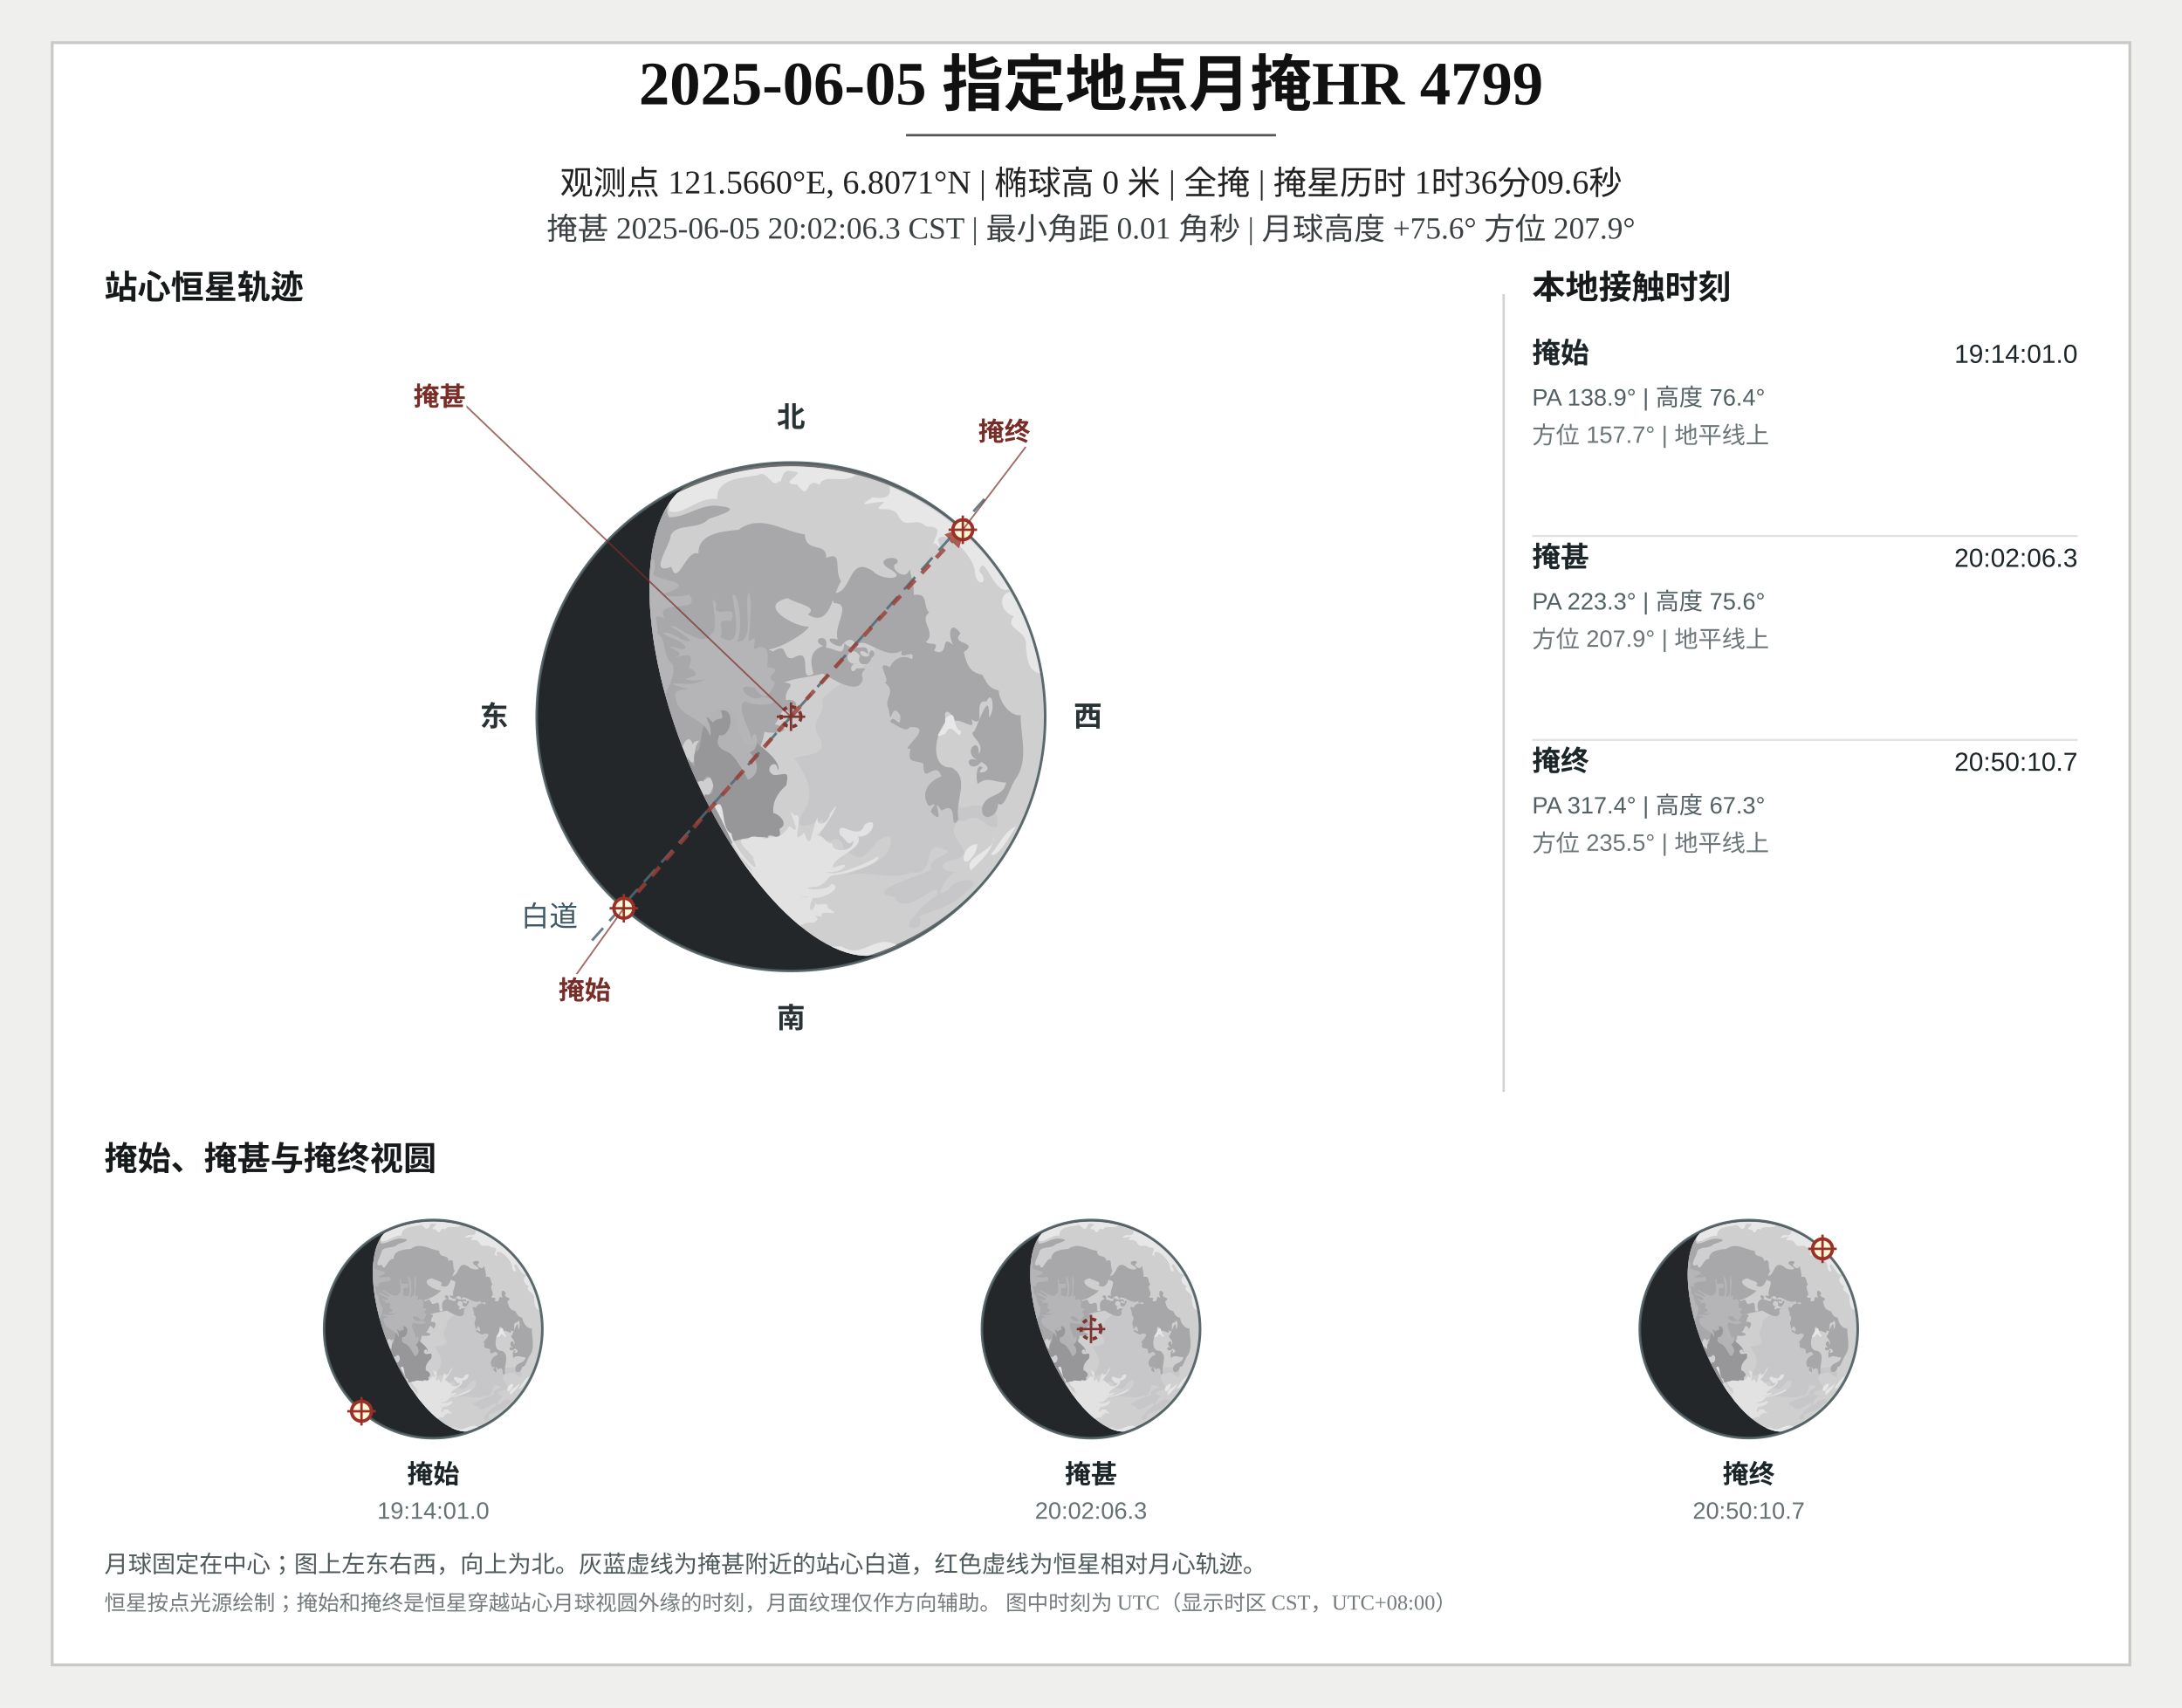
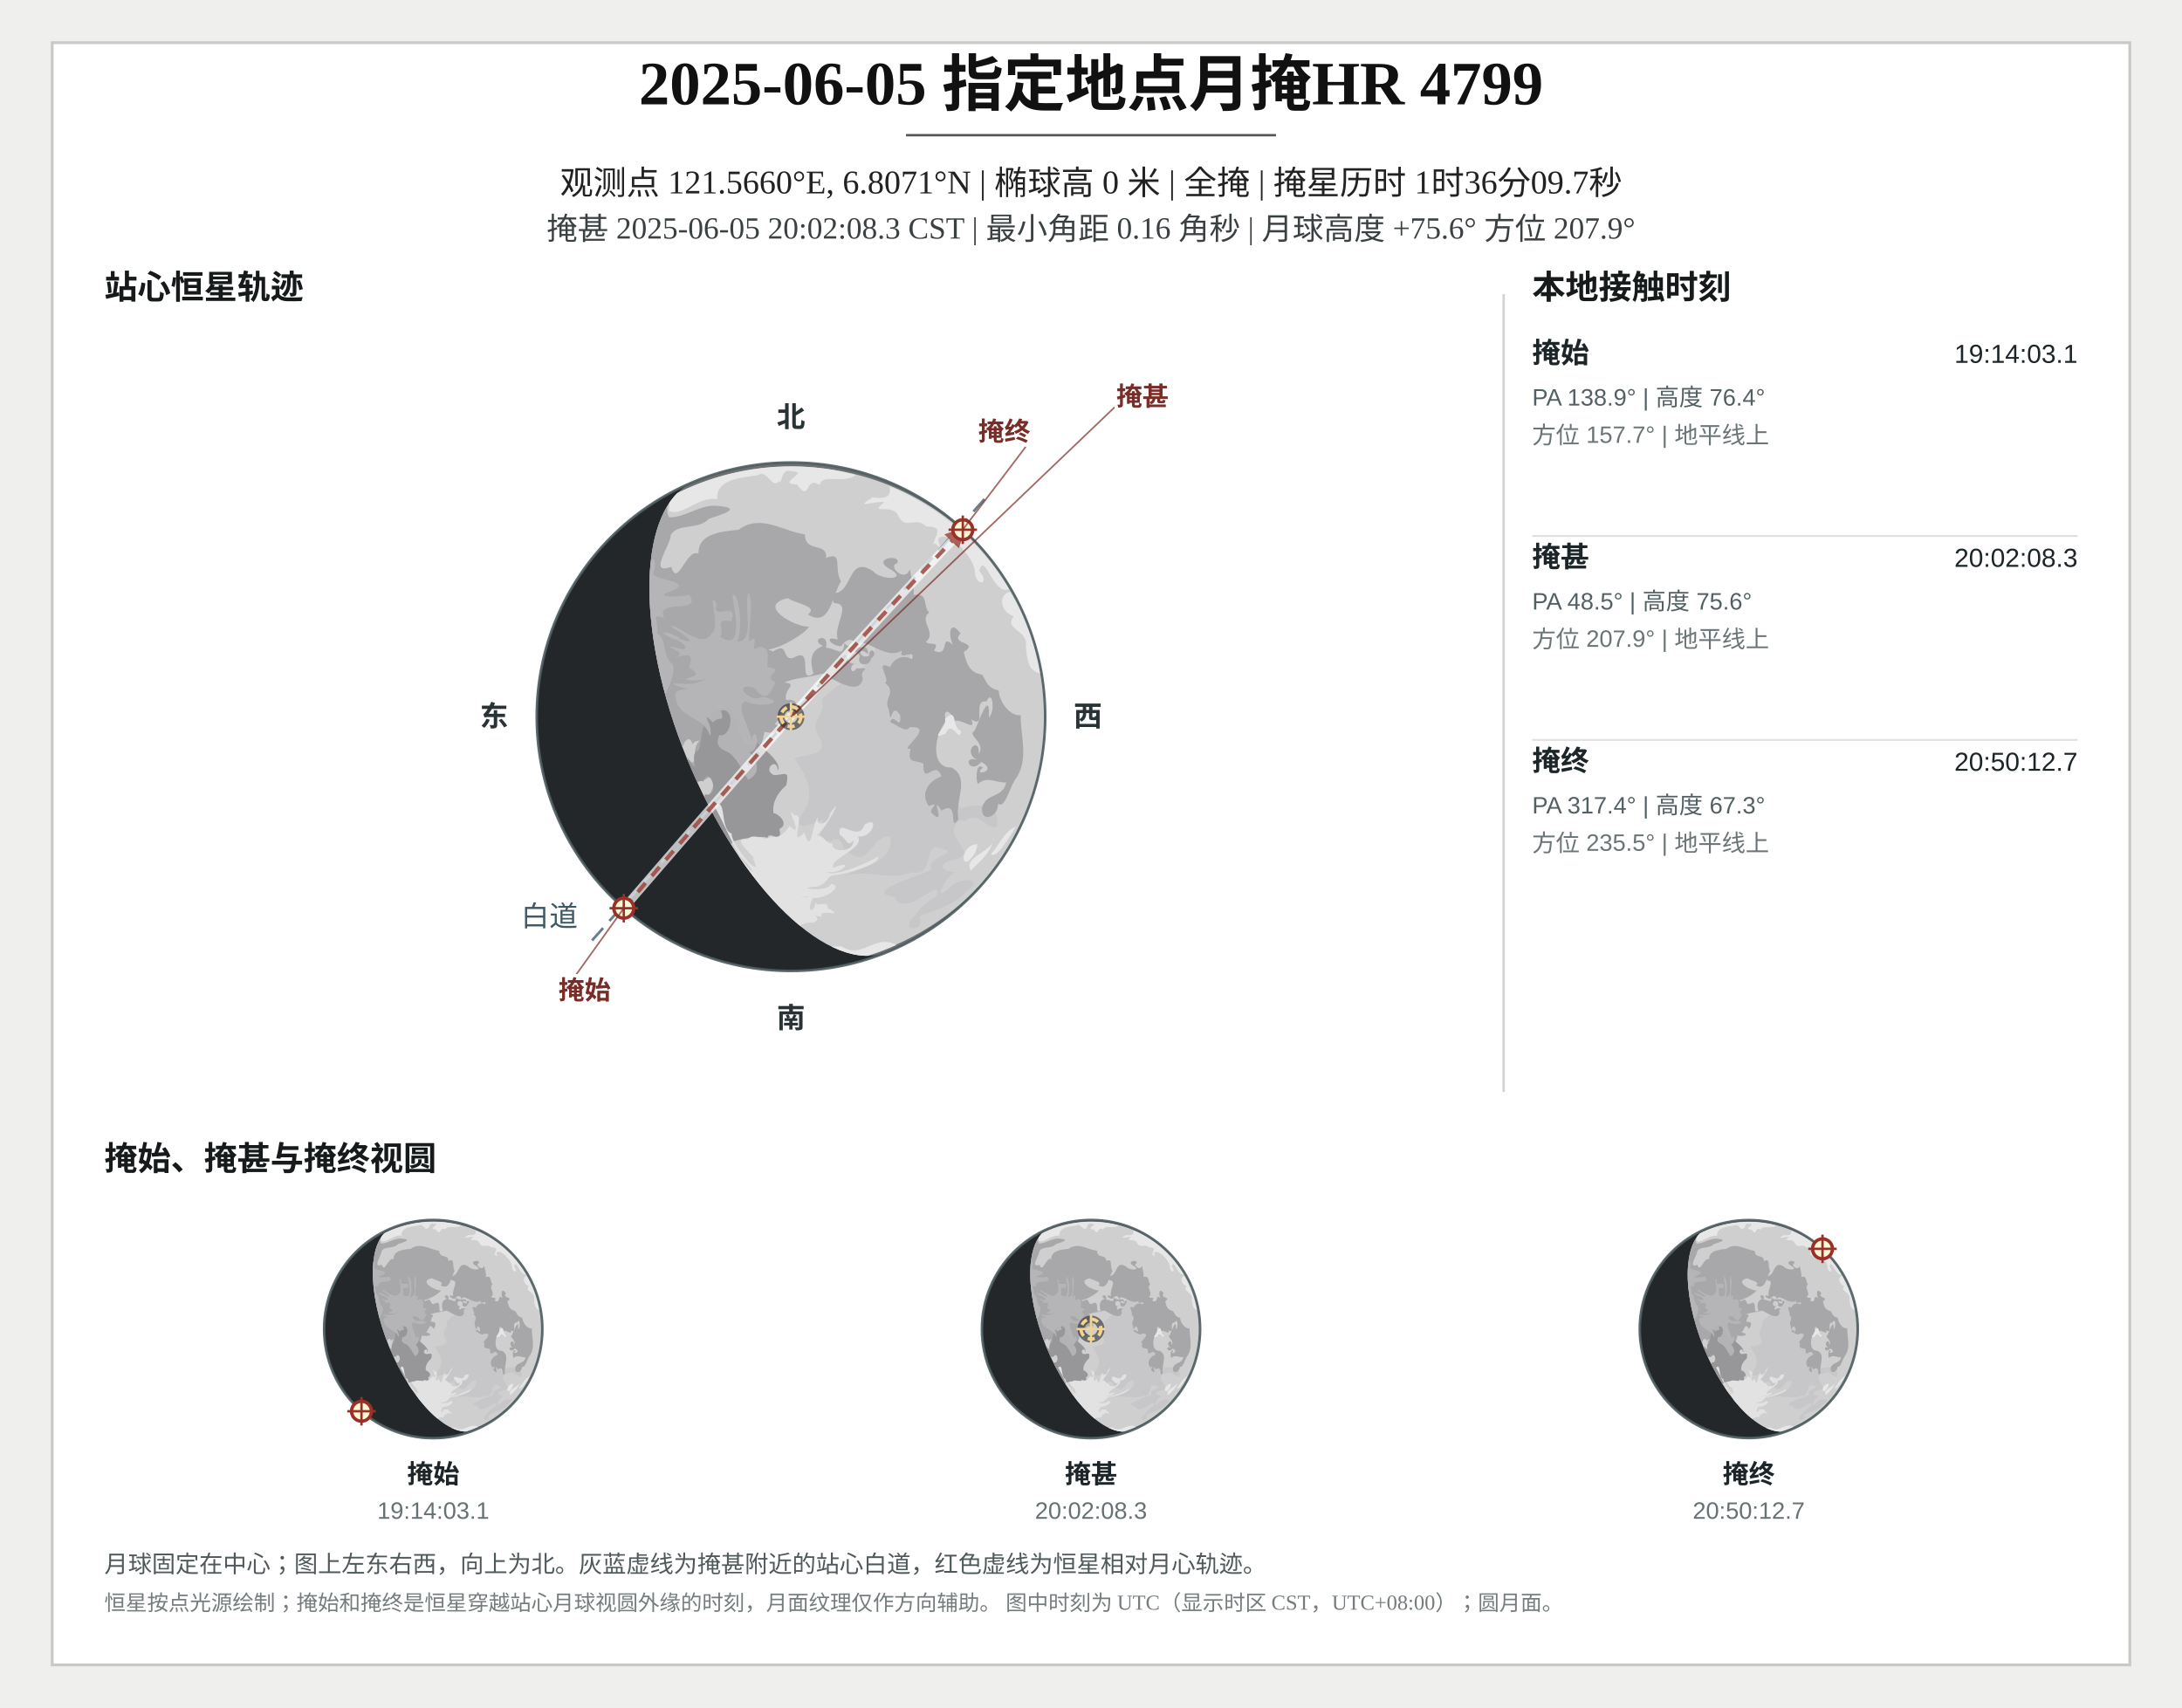
<svg xmlns="http://www.w3.org/2000/svg" width="920" height="720" viewBox="0 0 920 720" role="img" aria-label="2025-06-05 指定地点月掩HR 4799">
  <defs>
    <symbol id="le-moon" viewBox="32.3 29.56 686 686">
      <ellipse cx="376.79" cy="372.19" rx="343.77" ry="337.2" fill="#d1d1d2" />
      <path d="m600.34,514.65c-22.16,21.41 34.41,42.64-7.59,51.61-22.35,4.73-12.07,16.74 5.03,15.45-12.85,4.96-34.43,44.65-8.06,21.81 10.19,-15.56 50.67,-13.6 22.18,4.86-15.54,18.68-41.36,24.36-63.63,33.82 10.85,22.1-29.61,20.26-6.85,.1 8.22,-12.16 18.38,-21.22 30.8,-28.17 7.9,-30.1-42.8,34.04-57.56,1.36-45.11,-5.94 33.33,-27.84 49.99,-36.39-7.68,-20.14 44.44,-22.46 11.59,-28.93-20.94,-11.34-7.91,40.7-37.21,32.05-31.28,13.88-63.22,-5.64-93.21,5.68 23.3,-12.4 67.59,-17.02 63.98,-53.53-25.62,-3.77-29.05,44.1-55.83,21.37-11.72,5.36-4.04,-27.04-25,-15.44-23.18,.47-10.84,-21.73-10.6,-28.63-14.76,5.76-44.68,18.79-27.2,-9.8 20.03,-25.77 2.41,-52.7-11.31,-73.47 12.78,-5.39 49.84,-1.59 32.39,-29.87-12.84,-21.3 10.88,-27.67 4.71,-49.06 23.06,-26.72 64.3,-35.96 74.37,-74.64 26.29,-15.26 59.64,9.36 40.25,38.95-21.14,40.84 27.32,62.87 30.89,97.82 5.18,29.78 28.72,58.86 41.4,84.59 22.78,-6.56 54.68,-8.45 49.36,24.72-14.62,5.92-23.02,-22.72-42.19,-8-3.31,.65-8.02,-1.33-10.68,1.76z" fill="#c4c4c7" />
      <path d="m344.82,282.03c19.67,-3.05 50.62,-22.82 54.93,-31.15-16.55,2.1-73.12,-28.31-28.78,-38.23 12.08,7.86 41.81,10.92 27.17,21.93 30.2,19.16 33.03,-27.5 44.71,-44.68-10.41,-16.61 3.71,-41.5-20.14,-31.56 1.34,-22.79-27.95,-5.62-28.68,-31.82-31.27,-4.65-59.58,-28.09-89.52,-6.18-24.02,2.29-54.73,5.42-53.96,32.16-16.66,-7.46-28.18,47.29-36.73,17.74-32.55,12.43-.04,-30.68-.71,-42.87 9.95,-16.65 36.62,-5.99 51.36,-21.75 14.71,-5.27 48.6,-14.39 12.23,-17.47-23.57,-2.92-42.86,15.85-65.78,15.31-6.88,-12.53 4.5,-22.17-15.7,-8.63-16.22,12.47-49.51,25.53-51.97,42.18 18.86,-10.29-13.77,22.71-18.31,15.83-11.66,19-11.16,18.98-30,32.65.63,13.16-29.59,35.33-21,40.4 4.08,-11.82 31.48,-39.49 13.23,-10.23-11.45,11.07-22.07,30.17-3.15,10.55 11.47,-20.23 18.45,8.49 3.15,8.67-4.99,8.67-15.03,27.09-15.43,4.45-10.21,7.36-12,31.89 3.53,25.98-1.07,10.84-27.27,19.13-14.3,35.94 11.18,-9.5 6.49,-28.24 9.56,-4.24 27.35,5.18-8.14,28.47 14.89,43.54 1.31,10.96-12.26,6.15-8.29,25.61-19.15,18.61 13.64,12.88 10.91,21.55 22.99,9.63 6.23,58.8 34.06,55.02-1.4,-24.25 17.79,-13.96 6.11,.87 7.4,21.34 31.36,.4 13.56,-14.89 6.85,9.2 15.15,11.23 16.13,7.9 9.47,3.85 34.73,-11.33 25.64,11.72 14.45,15.23 60.39,38.79 61.13,25.69-.68,-19.03 10.09,-11.15 18.03,-19.07 17.9,-1.9 2.49,27.39-4.37,27.95-4.63,17.03-13.37,8.77-18.6,3.43-5.48,12.24 26.55,15.21-3.24,12.29-1.56,18.3 33.53,-18.35 44.74,-25.38 24.99,-21.86 53.75,-45.52 58.31,-80.29 16.42,4 42.59,-2.21 13.64,-10.33 9.82,-8.3 8.92,-32.76 23.04,-10.63 10.31,-14.3 7.83,-24.08-7.55,-21.89-3.71,-15.34 17.71,-22.14-2.83,-23.67 18.19,-7.16 29.49,-5.89 52.3,-12.08 14.49,7.97 50.17,31.82 54.15,6.11-6.84,-12.19 16.62,-13.73-8.73,-13.1-7.57,12.24-12.05,-8.89 2.48,-5.86-26.95,1.66-10.77,-30.58 2.33,-10.95-6.46,13.38 13.7,15.88 15.27,2.84 10.45,-5.35-2.09,-18.85-3.19,-2.69-13.73,4.44-16.96,-14.75-.99,-2.71-.25,-19.53-17.25,.63-32.16,-14.73-1.7,19.87-8.15,8.01-24.78,6.12 5.21,-22.57-23.68,-11.01-3.93,-2.15-17.95,5.91-17.78,20.84-12.9,37.18-22.95,15.03 2.46,-38.76-27.72,-21.03-15.86,3.5-4.83,-23.27-26.93,-8.89zm-92.68,122.96c-12.08,7.8-1.89,43.58-15.76,23.32-19.13,3.33-.61,-42.36 6.19,-18.37 1.66,-3.78 5.83,-5.23 9.57,-4.95z" fill="#8d8d90" />
      <path d="m177.15,431.37c16.52,7.29-2.62,20.1 17.4,21.47-.28,15.74 1.52,35-21.76,29.18-13.87,13.27-14.94,22.21-3.37,37.26 4.49,17.2 27.63,3.9 26.4,27.14 12.51,-.28 15.63,7.61 22.3,12.55-.66,-11.96 1.35,-13.72-11.65,-18.38 4.82,-3.52 28.75,.93 16.7,-15.56 13.09,-5.72 13.85,16.36 25.6,2.4-13.11,-11.29-18.46,-21.79-27.95,-20.96-14.52,-26.51 13.08,-30.27 28.82,-30.57-11.38,-5.37-1.41,-20.67 7.5,-15.91 7.8,-24.78 24.79,23.25 1.89,17.25-.75,18.73-13.84,18.44-19.26,9.07-15.37,19.61 16.42,32.38 13.96,51.8-13.14,-4.27-15.34,17.92-20.69,12.89-3.3,32.39 36.82,-10.85 26.86,13.26 9.42,-2.55 13.62,-2.51 20.57,-13.39-19.34,1.96-36.4,-4.75-16.96,-14.64 1.43,.49 36.72,12.75 32.42,5.06 16.04,-5.45 41.24,-8.68 47.52,-5.2 2.42,-11.17 21.37,10.65 16.22,-12.16 15.26,-7.3-4.36,-22.5-7.86,-20.96-2.02,-13.46 3.84,-26.26 17.09,-37.84 4.37,-21.05-.6,-14.45-16.22,-13.68-16.97,-6.64 4.02,-26.2 4.8,-6.11 9.04,-15.33-48.35,-49.68-27.21,-37.65-36.73,16.84-16.56,-64.08-56.23,-43.37-22.97,11.64-16.69,36.95-23.75,54.01-14,2.68 3.97,35.99-11.25,14.67-10.03,-10.57-56.93,-31.4-61.9,-1.63z" fill="#6e6e73" />
      <path d="m432.85,205.91c26.37,.2 18.55,-52.43 53.27,-29.69 10.67,13.12 51.24,12.08 20.09,-4.37-20.91,-13.57 18.51,-19.07 12.39,-6.35-13.96,3.23 10.96,27.51 17.02,7.8 1.67,11.93 6.09,20.06 5.22,34.98 21,-3.1 11.65,14.43 20.94,23.78-14.69,10.34 10.89,27.62-4.35,39.27 4.81,6.15 19.53,-2.22 10.81,12.25 22.58,9.86 6.8,-24.27 25.69,-7.96-7.42,-14.96-3.87,-34.67 10.09,-15.56-14.62,16.23 26.7,10.51 4.37,25.33 4.34,17.28 7.85,27.2 24.89,30.57 5.12,7.67 7.12,18.37 22.27,21.08.62,15.21 15.09,35.23 29.76,33.46-1.15,25.06 12.03,60.04-7.05,86.06-8.4,12.42-14.59,41.19-23.58,33.19.66,18.74-23.86,26.98-21.5,5.21 5.38,-20.19 27.65,-11.71 32.52,-33.59-16.32,.07-25.54,-9.25-38.29,2.04-3.59,-8.3-1.45,-30.77 6.87,-21.9-16.57,11.74 22.39,5.47-2.11,-7.93-15.76,18.31-26.97,-10.46-4.57,-2.35-23.09,-9.87 2.39,-35.01 1.13,-8.21 10.22,-15.64-16.71,-25.5-5.84,-31.26 6.7,-13.93 21.02,-57.65 19.56,-18.17 8.66,-8.26 4.9,-39.36-3.39,-21.66-20.54,-2.77 2.07,38.03-20.5,24.3 8.34,18.62-17.02,-4.12-23.58,3.11-.89,-14.28-17.23,-20.97-10.17,-.51-15.13,14.65-23.67,63.45 7.25,62.31 25.89,14.39 3.55,45.01 9.34,69.56-14.6,20.55 2.23,-27.62-22.78,-11.41-17.2,-25.6 7.9,24.54-13.02,3.55-6.77,-4.71 14.22,-17.27-4.37,-9.61-13.37,-19.6 3.22,-35.65 17.14,-40.12-8.21,-24.63-25.11,15.38-24.38,-16.99-10.27,-6.41-22.87,2.03-17.22,-20.61-19.47,5.28 36.25,-31.76-1.59,-28.72-4.06,8.57-18.53,-4.24-26.16,-6.9 4.86,-14.56 14.84,14.21 13.79,-8.92-13.06,-22.49-11.54,21.37-15.71,-8.97-7.85,-14.22 11.77,-21.74-5.25,-35.57 9.44,-2.25-15.74,-31.77 6.99,-20.96 2.78,-7.2 14.45,-19.09 29.69,-10.48 6.03,-16.49-19.72,4.48-13.35,-11.71-24.56,15.52-55.95,-26.58-61.76,-3.14-.62,-11.92-10.56,-16.77-20.22,-2.8-11.82,.9-26.6,-14.97-4.58,-8.88-7.37,-18.3 20.68,-49.19-5.46,-49.2-1.3,-4.25-3.51,-9.2-.31,-13.35z" fill="#8b8b8e" />
      <path d="m328.32,596.48c-18.18,-25.27-39.92,-47.98-51.68,-77.34-7.81,-22.48-19.26,-1.34-1.44,5.65 5.35,23.26 39.36,62.68 44.7,67.11-6.61,-19.42-51.66,-12.24-14.25,-6.96 34.57,15.21-41.5,-3.72-.99,10.4-4.2,-1.71-29.63,-.74-5.6,4.34 24.38,2.42-20.16,15.32 6.67,17.16-15.87,14.67 14.04,-3.79 7.85,8.13 12.8,6.92-31.44,46.86-28.52,53.49 20.27,-9.82 31.54,-45.27 44.49,-50.06 3,15.34-4.03,43.79 7.28,49.55 12.28,-6.31-1.41,-47.08 13.58,-22.56-3.07,-25.18 16.42,24.64 9.8,-4.46-15.2,-24.89 19.78,-10.13 3.2,4.62 13.58,13.39 24.19,-8.25 41.5,-4.85 17.78,-7.39-10.97,-12.37 12.29,-8.03-7.42,-12.84 35.24,2.76 7.74,-11.97.63,-11.56-13.28,-.42-16.5,-7.11-3.06,15.84-13.26,11.96-3.68,-5.59-2.6,-4.39-32.49,.66-7.75,-2.96 15.56,9.53 53.23,-13.32 32.23,-16.95-2.31,12.22-54.51,5.81-18.45,3.66 16.79,-5.41 11.47,-16.53 27.45,-15.76 16.61,-2.94 58.2,-15.15 54.73,-24.95-17.57,11.16-63.33,29.06-69.55,20.63 18.22,5.63 40.66,-18.57 8.99,-5.22-5.38,-13.2 42.67,-25.31 33.36,-42.52 19.53,3.8 30.17,-29.75 8.63,-15.6-7.6,25.35-37.86,-12.27-33.17,13.74 7.4,2.98 11.28,19.08 18.14,6.78 2.01,17.62-30.84,17.33-27.94,4.85-11.24,.17-10.18,-11.36-21.49,-10.67 11.4,-7.24 40.01,-61.63 18.01,-29.6-2.8,15.56-20.25,18.01-16.23,4.76-8.68,10.83-8.71,52.53-18.52,20.59-21.75,23.83 3.13,-27.85-13.03,-23.06-16.46,-20.36 15.98,36.25-6.69,14.18-9.55,13.61-15.96,16.51-26.39,14.62-4.5,7.89-22.94,-6.93-30.34,3.77-27.36,-4.97 17.64,29.73 6.86,25.25 17.59,34.22-29.04,-16.72-28.43,-33.38-16.48,-5.3-6.19,-52.29-22.98,-36.28 12.25,20.85 21.32,45.83 34.48,67.24 14.42,12.01 26.57,34.15 5.88,9.14-7.63,-10.17-25.65,-29.2-8.37,-6.32 8.54,10.28 18.86,20.51 24.12,32.57z" fill="#f2f2f3" />
      <path d="m78.28,480.13c3.67,26.5 14.4,-1.26 25.24,17.71 19.82,-13.48 5.65,10.83 9.35,20.95-11.84,-5.81-24.82,.34-29.36,2.39 23.89,-13.39-9.46,-20.16-5.24,-41.05zm16.59,-42.79c10.51,12.52 19.81,30.1-.87,17.47-11.01,4.18 8.25,-13.79.87,-17.47zM508.16,61.57c66.87,27.44 124.69,76.74 161.57,138.98-21.69,9.51-33.64,-53.17-40.43,-24.41 16.19,17.44-5.29,23.14-6.01,-.31-1.49,-19.9-39.64,-58.49-49.71,-42.3 8.61,26.55-6.2,-7.19-6.72,11.44-.22,-16.69 18.88,-28.65-9.24,-29.17-15.02,-14.91-28.15,7.08-38.45,-16.1-8.6,-14.65-40.2,1.12-17.73,-16.76-14.85,-1.58-42.32,10.18-16.48,-6.15 12.49,1.06 27.45,2.43 23.2,-15.23zM210.24,76.89C286.45,35.06 378.79,23.19 462.75,46.43 445.94,59.61 419.32,43.32 413.82,59.62 392.72,47.24 402.4,84.92 383.55,59.32c-30.9,-.91 19.9,-17.58-7.65,-17.84-14.9,-5.41-12.72,20.38-16.19,12.77-9.25,13.18-16.5,-16.18-28.84,-7.59-22.72,3.82-57.03,4.83-55.06,32.59-23.69,-5.19-47.35,23.87-65.23,15.63 1.16,-5.94.52,-12.07-.35,-18zM712.58,314.44C705.4,275.7 692.92,236.78 670.84,204.05c-16.77,3.34-13,27.79 5.16,32.92-14.65,18.38 20.4,18.03 16.28,41.56 1.43,14.3 2.29,33.14 20.3,35.91zm-33.2,205.98c-4.18,4.95-26.15,46.36-34.14,37.3 11.01,-12.04 18.18,-31.02 34.14,-37.3zm-55.58,35.82c-20.44,32.5-21.93,-10.81 2.82,-11.74.19,4.11-1.49,7.96-2.82,11.74zm24.7,-22.23c4.14,20.49-42.03,25.88-30.57,46.05 12.17,-12.22 30.73,-27.02 30.57,-46.05zm-451.76,127.33c95.3,58.49 219.22,65.19 320.9,19.21-28.84,-15.79-46.28,20.26-73.89,1.96-18.49,.39-40.07,.56-58.55,.59 7.13,20.15-33.2,-.6-26.59,-16.59-9.53,6.89-14.96,18.95-29.78,11.86-13.92,12.89-39.26,6.15-53.44,1.25-3.38,-7.39-19.53,-13.04-14.9,-19.45-15.71,1.25-56.46,-23.78-27.18,2.32-3.97,20.03-28.05,-12.8-36.57,-1.16zM604.89,391.92c-14.03,-4.73-3.31,-33.12-21.83,-16.59 4.07,11.36-23.87,30.45.87,20.09 8.58,-21.08 18.86,14.92 20.96,-3.49z" fill="#fbfbfc" />
      <path d="m318.45,271.4c-.15,-20.92 6.69,-51.3-.28,-66.48-7.89,19.84 10.11,65.31-15.49,66.64 7.92,-16.9 2.96,-66.98-6.34,-63.63 1.23,17.58 17.8,79.02-16.7,56.77 7.37,-7.86-9.64,-26.22 14.81,-20.92 12.27,-29.11-27.76,1.33-19.49,-23.21-13.98,-23.54 6.75,33.21-7.32,40.2-12.22,22.77-51.19,-17.87-53.99,-9.45 9.27,5.11 42.62,26.75 13.8,16.98-14.73,-11.29-39.35,-13.19-11.16,-1.09 17.76,5.24 26.04,20.51.96,11.28-18.99,-2.06 26.37,8.62-.94,14.63 15.41,-2.85 30.01,-10.81 21.33,13.15 18.83,11.17 5.99,10.38-4.47,15.71 10.34,5.65 45.22,-5.02 16.48,4.22-9.39,5.82-53.67,-3.47-22.02,6.68 27.44,6.78-16.52,-4.54-7.49,16.31 4.24,25.23 39.79,23.93 45.64,49.38 6.92,-14-17.33,-39.18 4.26,-18.25 9.3,-10.61 16.25,2.57 10.77,-16.33 21.35,-3.28 12.99,38.56-2.06,33.21-7.7,17.21 5.7,20.06 12.85,23.88 13.15,8.61 27.89,43.31 26.36,36.44 17.01,-8.43 12.89,-25.76 1.51,-36.75 18.73,-5.38 6.07,-42.36 2.81,-14.44.41,-13.96-24.15,-48.81-8.35,-54.85 14.44,9.92 62.92,2.73 23.09,-5.76-18.61,10.46-42.88,-21.79-10.33,-11.84 14.35,21.63 21.34,6.06 27.49,-7.92-20.49,-9.22 16.81,-16.7-10.28,-20.14-2.36,-2.89 6.71,-32.17-13.16,-26.64-13.87,9.24 5.64,-23.15-12.33,-7.77z" fill="#a8a7aa" fill-opacity=".87" />
      <path d="m216.27,302.84c-16.91,-14.65-6.61,-33.19-21.45,-42.42 2.73,-16.88-10.61,-28.83 9.94,-20.7-15.42,-27.79 52.63,-4.22 33.19,-32.17-8.32,4.19-53,4.15-24.3,-4.27 31.84,-14.07-19.62,-13.66-24.58,-23.64 5.7,-10.61 1.37,-32.49-4.21,-10.48-5.54,24.87-45.67,6.82-41.89,32.59-14.41,5.15-49.49,37.21-42.27,38.95 22.17,-6.38 57.01,-56.88 71.46,-29.44-6.04,23.48-30.87,22.97-44.16,20.56 14.28,8.66 20.4,17.59 13.17,32.69 6.14,-4.35 16.86,-17.78 13.77,-.5 1.92,-21.87 15.57,3.51 26.28,-3.61-4.2,18.69-49.06,29.19-12.04,43.7 20.28,25.1-69.34,13.3-21.84,20.14 38.12,-3.46-25.86,20.07 5.55,16.56 19.8,-18.4 26.06,36.43 37.26,11.99-9.15,-20.88 10.81,-14.91 9.06,1.35 7.77,-16.13 19.5,-32.41 17.05,-51.29z" fill="#a8a7aa" fill-opacity=".87" />
      <ellipse cx="374.15" cy="373.46" rx="350.79" ry="347.28" fill="#cdcdcd" fill-opacity=".43" />
    </symbol>
    <marker id="local-occultation-arrow" viewBox="0 0 10 10" refX="8" refY="5" markerWidth="5" markerHeight="5" orient="auto-start-reverse">
      <path d="M 0 0 L 10 5 L 0 10 z" fill="#9b3f36" />
    </marker>
  </defs>
  <rect width="100%" height="100%" fill="#efefed" />
  <rect x="22" y="18" width="876.000" height="684.000" fill="#ffffff" stroke="#c9c9c6" stroke-width="1.2" />
  <text x="460.000" y="44" fill="#111111" font-family="Georgia, 'Times New Roman', serif" font-size="26" font-weight="700" text-anchor="middle">2025-06-05 指定地点月掩HR 4799</text>
  <line x1="382.000" y1="57" x2="538.000" y2="57" stroke="#555" stroke-width="1" />
-   <text x="460.000" y="82.000" fill="#222222" font-family="Georgia, 'Times New Roman', serif" font-size="14" text-anchor="middle">观测点 121.5660°E, 6.8071°N | 椭球高 0 米 | 全掩 | 掩星历时 1时36分09.6秒</text>
-   <text x="460.000" y="101.000" fill="#3b4143" font-family="Georgia, 'Times New Roman', serif" font-size="13" text-anchor="middle">掩甚 2025-06-05 20:02:06.3 CST | 最小角距 0.01 角秒 | 月球高度 +75.6° 方位 207.9°</text>
+   <text x="460.000" y="82.000" fill="#222222" font-family="Georgia, 'Times New Roman', serif" font-size="14" text-anchor="middle">观测点 121.5660°E, 6.8071°N | 椭球高 0 米 | 全掩 | 掩星历时 1时36分09.7秒</text>
+   <text x="460.000" y="101.000" fill="#3b4143" font-family="Georgia, 'Times New Roman', serif" font-size="13" text-anchor="middle">掩甚 2025-06-05 20:02:08.3 CST | 最小角距 0.16 角秒 | 月球高度 +75.6° 方位 207.9°</text>
  <text x="44.000" y="126.000" fill="#161a1b" font-family="Georgia, 'Times New Roman', serif" font-size="14" font-weight="700">站心恒星轨迹</text>
  <text x="333.500" y="180.012" fill="#293235" font-family="Georgia, 'Times New Roman', serif" font-size="12" font-weight="700" text-anchor="middle">北</text>
  <text x="208.312" y="306.200" fill="#293235" font-family="Georgia, 'Times New Roman', serif" font-size="12" font-weight="700" text-anchor="middle">东</text>
  <text x="458.688" y="306.200" fill="#293235" font-family="Georgia, 'Times New Roman', serif" font-size="12" font-weight="700" text-anchor="middle">西</text>
  <text x="333.500" y="433.387" fill="#293235" font-family="Georgia, 'Times New Roman', serif" font-size="12" font-weight="700" text-anchor="middle">南</text>
-   <g class="overview-moon" data-illumination="0.720461" data-bright-limb-position-angle="292.268">
-     <circle class="moon-phase-dark" cx="333.500" cy="302.200" r="107.188" fill="#24272a" />
+   <g class="overview-moon" data-illumination="0.720462" data-bright-limb-position-angle="292.267">
+     <circle class="moon-phase-dark" cx="333.500" cy="302.200" r="107.187" fill="#24272a" />
    <clipPath id="local-star-occultation-moon-overview">
-       <path d="M 0 -107.188 A 107.188 107.188 0 0 1 0 107.188 A 47.261 107.188 0 0 1 0 -107.188 Z" transform="translate(333.500 302.200) rotate(-382.268)" />
+       <path d="M 0 -107.187 A 107.187 107.187 0 0 1 0 107.187 A 47.262 107.187 0 0 1 0 -107.187 Z" transform="translate(333.500 302.200) rotate(-382.267)" />
    </clipPath>
    <g class="moon-phase-lit" clip-path="url(#local-star-occultation-moon-overview)">
      <use href="#le-moon" x="226.312" y="195.012" width="214.375" height="214.375" />
    </g>
-     <circle cx="333.500" cy="302.200" r="107.188" fill="none" stroke="#4f5d60" stroke-width="1.1" opacity="0.9" />
+     <circle cx="333.500" cy="302.200" r="107.187" fill="none" stroke="#4f5d60" stroke-width="1.1" opacity="0.9" />
  </g>
-   <line class="lunar-path-line" x1="249.630" y1="396.531" x2="417.370" y2="207.869" stroke="#506975" stroke-width="1.1" stroke-dasharray="7 4" opacity="0.86" />
-   <text class="lunar-path-label" x="243.630" y="390.531" fill="#405966" stroke="#ffffff" stroke-width="3" paint-order="stroke" font-family="Georgia, 'Times New Roman', serif" font-size="12" text-anchor="end">白道</text>
-   <path class="local-star-track" d="M 263.022 382.958 L 265.959 379.563 L 268.893 376.171 L 271.825 372.782 L 274.756 369.397 L 277.685 366.014 L 280.613 362.634 L 283.539 359.258 L 286.465 355.885 L 289.390 352.514 L 292.315 349.147 L 295.240 345.784 L 298.165 342.423 L 301.090 339.065 L 304.017 335.711 L 306.944 332.360 L 309.872 329.012 L 312.802 325.667 L 315.733 322.326 L 318.667 318.988 L 321.603 315.653 L 324.541 312.321 L 327.482 308.993 L 330.425 305.668 L 333.372 302.346 L 333.501 302.201 L 336.323 299.028 L 339.277 295.713 L 342.235 292.401 L 345.197 289.092 L 348.164 285.787 L 351.135 282.485 L 354.112 279.187 L 357.093 275.892 L 360.080 272.600 L 363.073 269.312 L 366.071 266.027 L 369.076 262.745 L 372.087 259.467 L 375.105 256.193 L 378.130 252.921 L 381.162 249.653 L 384.201 246.389 L 387.248 243.128 L 390.303 239.870 L 393.366 236.616 L 396.437 233.365 L 399.517 230.117 L 402.605 226.873 L 405.703 223.633 L 405.952 223.373" fill="none" stroke="#9b3f36" stroke-width="1.7" stroke-dasharray="5 4" opacity="0.82" marker-end="url(#local-occultation-arrow)" />
+   <line class="lunar-path-line" x1="249.629" y1="396.530" x2="417.371" y2="207.870" stroke="#506975" stroke-width="1.1" stroke-dasharray="7 4" opacity="0.86" />
+   <text class="lunar-path-label" x="243.629" y="390.530" fill="#405966" stroke="#ffffff" stroke-width="3" paint-order="stroke" font-family="Georgia, 'Times New Roman', serif" font-size="12" text-anchor="end">白道</text>
+   <path class="local-star-track-halo" d="M 263.006 382.944 L 265.943 379.549 L 268.877 376.157 L 271.810 372.768 L 274.740 369.383 L 277.669 366.000 L 280.597 362.621 L 283.523 359.244 L 286.449 355.871 L 289.374 352.501 L 292.299 349.134 L 295.224 345.770 L 298.149 342.410 L 301.075 339.052 L 304.001 335.698 L 306.928 332.347 L 309.856 328.999 L 312.786 325.654 L 315.718 322.313 L 318.651 318.975 L 321.587 315.640 L 324.525 312.309 L 327.466 308.980 L 330.410 305.655 L 333.357 302.334 L 333.486 302.188 L 336.307 299.015 L 339.261 295.700 L 342.219 292.388 L 345.182 289.080 L 348.149 285.775 L 351.120 282.473 L 354.097 279.175 L 357.078 275.880 L 360.065 272.588 L 363.058 269.300 L 366.057 266.015 L 369.062 262.734 L 372.073 259.455 L 375.091 256.181 L 378.116 252.909 L 381.148 249.642 L 384.187 246.377 L 387.234 243.116 L 390.289 239.858 L 393.352 236.604 L 396.423 233.353 L 399.503 230.106 L 402.592 226.862 L 405.690 223.622 L 405.940 223.361" fill="none" stroke="#ffffff" stroke-width="3.6" stroke-linecap="round" opacity="0.7" />
+   <path class="local-star-track" d="M 263.006 382.944 L 265.943 379.549 L 268.877 376.157 L 271.810 372.768 L 274.740 369.383 L 277.669 366.000 L 280.597 362.621 L 283.523 359.244 L 286.449 355.871 L 289.374 352.501 L 292.299 349.134 L 295.224 345.770 L 298.149 342.410 L 301.075 339.052 L 304.001 335.698 L 306.928 332.347 L 309.856 328.999 L 312.786 325.654 L 315.718 322.313 L 318.651 318.975 L 321.587 315.640 L 324.525 312.309 L 327.466 308.980 L 330.410 305.655 L 333.357 302.334 L 333.486 302.188 L 336.307 299.015 L 339.261 295.700 L 342.219 292.388 L 345.182 289.080 L 348.149 285.775 L 351.120 282.473 L 354.097 279.175 L 357.078 275.880 L 360.065 272.588 L 363.058 269.300 L 366.057 266.015 L 369.062 262.734 L 372.073 259.455 L 375.091 256.181 L 378.116 252.909 L 381.148 249.642 L 384.187 246.377 L 387.234 243.116 L 390.289 239.858 L 393.352 236.604 L 396.423 233.353 L 399.503 230.106 L 402.592 226.862 L 405.690 223.622 L 405.940 223.361" fill="none" stroke="#9b3f36" stroke-width="1.7" stroke-dasharray="5 4" opacity="0.82" marker-end="url(#local-occultation-arrow)" />
  <g class="overview-star" data-label="Immersion">
-     <circle cx="263.022" cy="382.958" r="4.2" fill="#fff7d6" stroke="#9b3028" stroke-width="1.4" />
-     <line x1="257.022" y1="382.958" x2="269.022" y2="382.958" stroke="#9b3028" stroke-width="1" />
-     <line x1="263.022" y1="376.958" x2="263.022" y2="388.958" stroke="#9b3028" stroke-width="1" />
+     <circle cx="263.006" cy="382.944" r="4.2" fill="#fff7d6" stroke="#9b3028" stroke-width="1.4" />
+     <line x1="257.006" y1="382.944" x2="269.006" y2="382.944" stroke="#9b3028" stroke-width="1" />
+     <line x1="263.006" y1="376.944" x2="263.006" y2="388.944" stroke="#9b3028" stroke-width="1" />
  </g>
  <g class="overview-star" data-label="Greatest">
-     <circle cx="333.501" cy="302.201" r="4.2" fill="none" stroke="#7d3430" stroke-width="1.4" stroke-dasharray="2 2" />
-     <line x1="327.501" y1="302.201" x2="339.501" y2="302.201" stroke="#7d3430" stroke-width="1" />
-     <line x1="333.501" y1="296.201" x2="333.501" y2="308.201" stroke="#7d3430" stroke-width="1" />
+     <circle class="hidden-outline-halo" cx="333.486" cy="302.188" r="4.200" fill="none" stroke="#1a1c1e" stroke-width="3" opacity="0.55" />
+     <circle cx="333.486" cy="302.188" r="4.2" fill="none" stroke="#f3d48e" stroke-width="1.4" stroke-dasharray="3 2" />
+     <line x1="327.486" y1="302.188" x2="339.486" y2="302.188" stroke="#f3d48e" stroke-width="1" />
+     <line x1="333.486" y1="296.188" x2="333.486" y2="308.188" stroke="#f3d48e" stroke-width="1" />
  </g>
  <g class="overview-star" data-label="Emersion">
-     <circle cx="405.952" cy="223.373" r="4.2" fill="#fff7d6" stroke="#9b3028" stroke-width="1.4" />
-     <line x1="399.952" y1="223.373" x2="411.952" y2="223.373" stroke="#9b3028" stroke-width="1" />
-     <line x1="405.952" y1="217.373" x2="405.952" y2="229.373" stroke="#9b3028" stroke-width="1" />
+     <circle cx="405.940" cy="223.361" r="4.2" fill="#fff7d6" stroke="#9b3028" stroke-width="1.4" />
+     <line x1="399.940" y1="223.361" x2="411.940" y2="223.361" stroke="#9b3028" stroke-width="1" />
+     <line x1="405.940" y1="217.361" x2="405.940" y2="229.361" stroke="#9b3028" stroke-width="1" />
  </g>
-   <line x1="263.022" y1="382.958" x2="235.488" y2="421.383" stroke="#792d28" stroke-width="0.7" opacity="0.7" />
-   <text x="235.488" y="421.383" fill="#792d28" stroke="#ffffff" stroke-width="3" paint-order="stroke" font-family="Arial, sans-serif" font-size="11" font-weight="700" text-anchor="start">掩始</text>
-   <line x1="333.501" y1="302.201" x2="196.312" y2="171.012" stroke="#792d28" stroke-width="0.7" opacity="0.7" />
-   <text x="196.312" y="171.012" fill="#792d28" stroke="#ffffff" stroke-width="3" paint-order="stroke" font-family="Arial, sans-serif" font-size="11" font-weight="700" text-anchor="end">掩甚</text>
-   <line x1="405.952" y1="223.373" x2="434.465" y2="185.824" stroke="#792d28" stroke-width="0.7" opacity="0.7" />
-   <text x="434.465" y="185.824" fill="#792d28" stroke="#ffffff" stroke-width="3" paint-order="stroke" font-family="Arial, sans-serif" font-size="11" font-weight="700" text-anchor="end">掩终</text>
+   <line x1="263.006" y1="382.944" x2="235.465" y2="421.362" stroke="#792d28" stroke-width="0.7" opacity="0.7" />
+   <text x="235.465" y="421.362" fill="#792d28" stroke="#ffffff" stroke-width="3" paint-order="stroke" font-family="Arial, sans-serif" font-size="11" font-weight="700" text-anchor="start">掩始</text>
+   <line x1="333.486" y1="302.188" x2="470.688" y2="171.012" stroke="#792d28" stroke-width="0.7" opacity="0.7" />
+   <text x="470.688" y="171.012" fill="#792d28" stroke="#ffffff" stroke-width="3" paint-order="stroke" font-family="Arial, sans-serif" font-size="11" font-weight="700" text-anchor="start">掩甚</text>
+   <line x1="405.940" y1="223.361" x2="434.446" y2="185.807" stroke="#792d28" stroke-width="0.7" opacity="0.7" />
+   <text x="434.446" y="185.807" fill="#792d28" stroke="#ffffff" stroke-width="3" paint-order="stroke" font-family="Arial, sans-serif" font-size="11" font-weight="700" text-anchor="end">掩终</text>
  <line x1="634.000" y1="124.000" x2="634.000" y2="460.400" stroke="#d0d3d1" stroke-width="1" />
  <text x="646.000" y="126.000" fill="#161a1b" font-family="Georgia, 'Times New Roman', serif" font-size="14" font-weight="700">本地接触时刻</text>
  <text x="646.000" y="153.000" fill="#1c2528" font-family="Arial, sans-serif" font-size="12" font-weight="700">掩始</text>
-   <text x="876.000" y="153.000" fill="#1c2528" font-family="Arial, sans-serif" font-size="11" text-anchor="end">19:14:01.0</text>
+   <text x="876.000" y="153.000" fill="#1c2528" font-family="Arial, sans-serif" font-size="11" text-anchor="end">19:14:03.1</text>
  <text x="646.000" y="171.000" fill="#536063" font-family="Arial, sans-serif" font-size="10">PA 138.9° | 高度 76.4°</text>
  <text x="646.000" y="187.000" fill="#6b7577" font-family="Arial, sans-serif" font-size="10">方位 157.7° | 地平线上</text>
  <line x1="646.000" y1="226.000" x2="876.000" y2="226.000" stroke="#e0e1df" stroke-width="0.8" />
  <text x="646.000" y="239.000" fill="#1c2528" font-family="Arial, sans-serif" font-size="12" font-weight="700">掩甚</text>
-   <text x="876.000" y="239.000" fill="#1c2528" font-family="Arial, sans-serif" font-size="11" text-anchor="end">20:02:06.3</text>
-   <text x="646.000" y="257.000" fill="#536063" font-family="Arial, sans-serif" font-size="10">PA 223.3° | 高度 75.6°</text>
+   <text x="876.000" y="239.000" fill="#1c2528" font-family="Arial, sans-serif" font-size="11" text-anchor="end">20:02:08.3</text>
+   <text x="646.000" y="257.000" fill="#536063" font-family="Arial, sans-serif" font-size="10">PA 48.5° | 高度 75.6°</text>
  <text x="646.000" y="273.000" fill="#6b7577" font-family="Arial, sans-serif" font-size="10">方位 207.9° | 地平线上</text>
  <line x1="646.000" y1="312.000" x2="876.000" y2="312.000" stroke="#e0e1df" stroke-width="0.8" />
  <text x="646.000" y="325.000" fill="#1c2528" font-family="Arial, sans-serif" font-size="12" font-weight="700">掩终</text>
-   <text x="876.000" y="325.000" fill="#1c2528" font-family="Arial, sans-serif" font-size="11" text-anchor="end">20:50:10.7</text>
+   <text x="876.000" y="325.000" fill="#1c2528" font-family="Arial, sans-serif" font-size="11" text-anchor="end">20:50:12.7</text>
  <text x="646.000" y="343.000" fill="#536063" font-family="Arial, sans-serif" font-size="10">PA 317.4° | 高度 67.3°</text>
  <text x="646.000" y="359.000" fill="#6b7577" font-family="Arial, sans-serif" font-size="10">方位 235.5° | 地平线上</text>
  <text x="44.000" y="493.400" fill="#161a1b" font-family="Georgia, 'Times New Roman', serif" font-size="14" font-weight="700">掩始、掩甚与掩终视圆</text>
  <g class="stage-moon" data-illumination="0.717613" data-bright-limb-position-angle="292.338">
    <circle class="moon-phase-dark" cx="182.667" cy="560.400" r="46.000" fill="#24272a" />
    <clipPath id="local-star-occultation-moon-stage-0">
      <path d="M 0 -46.000 A 46.000 46.000 0 0 1 0 46.000 A 20.020 46.000 0 0 1 0 -46.000 Z" transform="translate(182.667 560.400) rotate(-382.338)" />
    </clipPath>
    <g class="moon-phase-lit" clip-path="url(#local-star-occultation-moon-stage-0)">
      <use href="#le-moon" x="136.667" y="514.400" width="92.000" height="92.000" />
    </g>
    <circle cx="182.667" cy="560.400" r="46.000" fill="none" stroke="#4f5d60" stroke-width="1.1" opacity="0.9" />
  </g>
  <g class="stage-star" data-label="Immersion">
-     <circle cx="152.420" cy="595.058" r="4.2" fill="#fff7d6" stroke="#9b3028" stroke-width="1.4" />
-     <line x1="146.420" y1="595.058" x2="158.420" y2="595.058" stroke="#9b3028" stroke-width="1" />
-     <line x1="152.420" y1="589.058" x2="152.420" y2="601.058" stroke="#9b3028" stroke-width="1" />
+     <circle cx="152.414" cy="595.052" r="4.2" fill="#fff7d6" stroke="#9b3028" stroke-width="1.4" />
+     <line x1="146.414" y1="595.052" x2="158.414" y2="595.052" stroke="#9b3028" stroke-width="1" />
+     <line x1="152.414" y1="589.052" x2="152.414" y2="601.052" stroke="#9b3028" stroke-width="1" />
  </g>
  <text x="182.667" y="625.400" fill="#1c2528" font-family="Arial, sans-serif" font-size="11" font-weight="700" text-anchor="middle">掩始</text>
-   <text x="182.667" y="640.400" fill="#667174" font-family="Arial, sans-serif" font-size="10" text-anchor="middle">19:14:01.0</text>
-   <g class="stage-moon" data-illumination="0.720461" data-bright-limb-position-angle="292.268">
+   <text x="182.667" y="640.400" fill="#667174" font-family="Arial, sans-serif" font-size="10" text-anchor="middle">19:14:03.1</text>
+   <g class="stage-moon" data-illumination="0.720462" data-bright-limb-position-angle="292.267">
    <circle class="moon-phase-dark" cx="460.000" cy="560.400" r="45.989" fill="#24272a" />
    <clipPath id="local-star-occultation-moon-stage-1">
-       <path d="M 0 -45.989 A 45.989 45.989 0 0 1 0 45.989 A 20.278 45.989 0 0 1 0 -45.989 Z" transform="translate(460.000 560.400) rotate(-382.268)" />
+       <path d="M 0 -45.989 A 45.989 45.989 0 0 1 0 45.989 A 20.278 45.989 0 0 1 0 -45.989 Z" transform="translate(460.000 560.400) rotate(-382.267)" />
    </clipPath>
    <g class="moon-phase-lit" clip-path="url(#local-star-occultation-moon-stage-1)">
      <use href="#le-moon" x="414.011" y="514.411" width="91.979" height="91.979" />
    </g>
    <circle cx="460.000" cy="560.400" r="45.989" fill="none" stroke="#4f5d60" stroke-width="1.1" opacity="0.9" />
  </g>
  <g class="stage-star" data-label="Greatest">
-     <circle cx="460.000" cy="560.401" r="4.2" fill="none" stroke="#7d3430" stroke-width="1.4" stroke-dasharray="2 2" />
-     <line x1="454.000" y1="560.401" x2="466.000" y2="560.401" stroke="#7d3430" stroke-width="1" />
-     <line x1="460.000" y1="554.401" x2="460.000" y2="566.401" stroke="#7d3430" stroke-width="1" />
+     <circle class="hidden-outline-halo" cx="459.994" cy="560.395" r="4.200" fill="none" stroke="#1a1c1e" stroke-width="3" opacity="0.55" />
+     <circle cx="459.994" cy="560.395" r="4.2" fill="none" stroke="#f3d48e" stroke-width="1.4" stroke-dasharray="3 2" />
+     <line x1="453.994" y1="560.395" x2="465.994" y2="560.395" stroke="#f3d48e" stroke-width="1" />
+     <line x1="459.994" y1="554.395" x2="459.994" y2="566.395" stroke="#f3d48e" stroke-width="1" />
  </g>
  <text x="460.000" y="625.400" fill="#1c2528" font-family="Arial, sans-serif" font-size="11" font-weight="700" text-anchor="middle">掩甚</text>
-   <text x="460.000" y="640.400" fill="#667174" font-family="Arial, sans-serif" font-size="10" text-anchor="middle">20:02:06.3</text>
+   <text x="460.000" y="640.400" fill="#667174" font-family="Arial, sans-serif" font-size="10" text-anchor="middle">20:02:08.3</text>
  <g class="stage-moon" data-illumination="0.723300" data-bright-limb-position-angle="292.198">
    <circle class="moon-phase-dark" cx="737.333" cy="560.400" r="45.948" fill="#24272a" />
    <clipPath id="local-star-occultation-moon-stage-2">
      <path d="M 0 -45.948 A 45.948 45.948 0 0 1 0 45.948 A 20.520 45.948 0 0 1 0 -45.948 Z" transform="translate(737.333 560.400) rotate(-382.198)" />
    </clipPath>
    <g class="moon-phase-lit" clip-path="url(#local-star-occultation-moon-stage-2)">
-       <use href="#le-moon" x="691.385" y="514.452" width="91.897" height="91.897" />
+       <use href="#le-moon" x="691.385" y="514.452" width="91.896" height="91.896" />
    </g>
    <circle cx="737.333" cy="560.400" r="45.948" fill="none" stroke="#4f5d60" stroke-width="1.1" opacity="0.9" />
  </g>
  <g class="stage-star" data-label="Emersion">
-     <circle cx="768.427" cy="526.571" r="4.2" fill="#fff7d6" stroke="#9b3028" stroke-width="1.4" />
-     <line x1="762.427" y1="526.571" x2="774.427" y2="526.571" stroke="#9b3028" stroke-width="1" />
-     <line x1="768.427" y1="520.571" x2="768.427" y2="532.571" stroke="#9b3028" stroke-width="1" />
+     <circle cx="768.422" cy="526.566" r="4.2" fill="#fff7d6" stroke="#9b3028" stroke-width="1.4" />
+     <line x1="762.422" y1="526.566" x2="774.422" y2="526.566" stroke="#9b3028" stroke-width="1" />
+     <line x1="768.422" y1="520.566" x2="768.422" y2="532.566" stroke="#9b3028" stroke-width="1" />
  </g>
  <text x="737.333" y="625.400" fill="#1c2528" font-family="Arial, sans-serif" font-size="11" font-weight="700" text-anchor="middle">掩终</text>
-   <text x="737.333" y="640.400" fill="#667174" font-family="Arial, sans-serif" font-size="10" text-anchor="middle">20:50:10.7</text>
+   <text x="737.333" y="640.400" fill="#667174" font-family="Arial, sans-serif" font-size="10" text-anchor="middle">20:50:12.7</text>
  <text x="44.000" y="663.000" fill="#4f595b" font-family="Georgia, 'Times New Roman', serif" font-size="10">月球固定在中心；图上左东右西，向上为北。灰蓝虚线为掩甚附近的站心白道，红色虚线为恒星相对月心轨迹。</text>
-   <text x="44.000" y="679.000" fill="#747c7d" font-family="Georgia, 'Times New Roman', serif" font-size="9">恒星按点光源绘制；掩始和掩终是恒星穿越站心月球视圆外缘的时刻，月面纹理仅作方向辅助。 图中时刻为 UTC（显示时区 CST，UTC+08:00）</text>
+   <text x="44.000" y="679.000" fill="#747c7d" font-family="Georgia, 'Times New Roman', serif" font-size="9">恒星按点光源绘制；掩始和掩终是恒星穿越站心月球视圆外缘的时刻，月面纹理仅作方向辅助。 图中时刻为 UTC（显示时区 CST，UTC+08:00）；圆月面。</text>
</svg>
